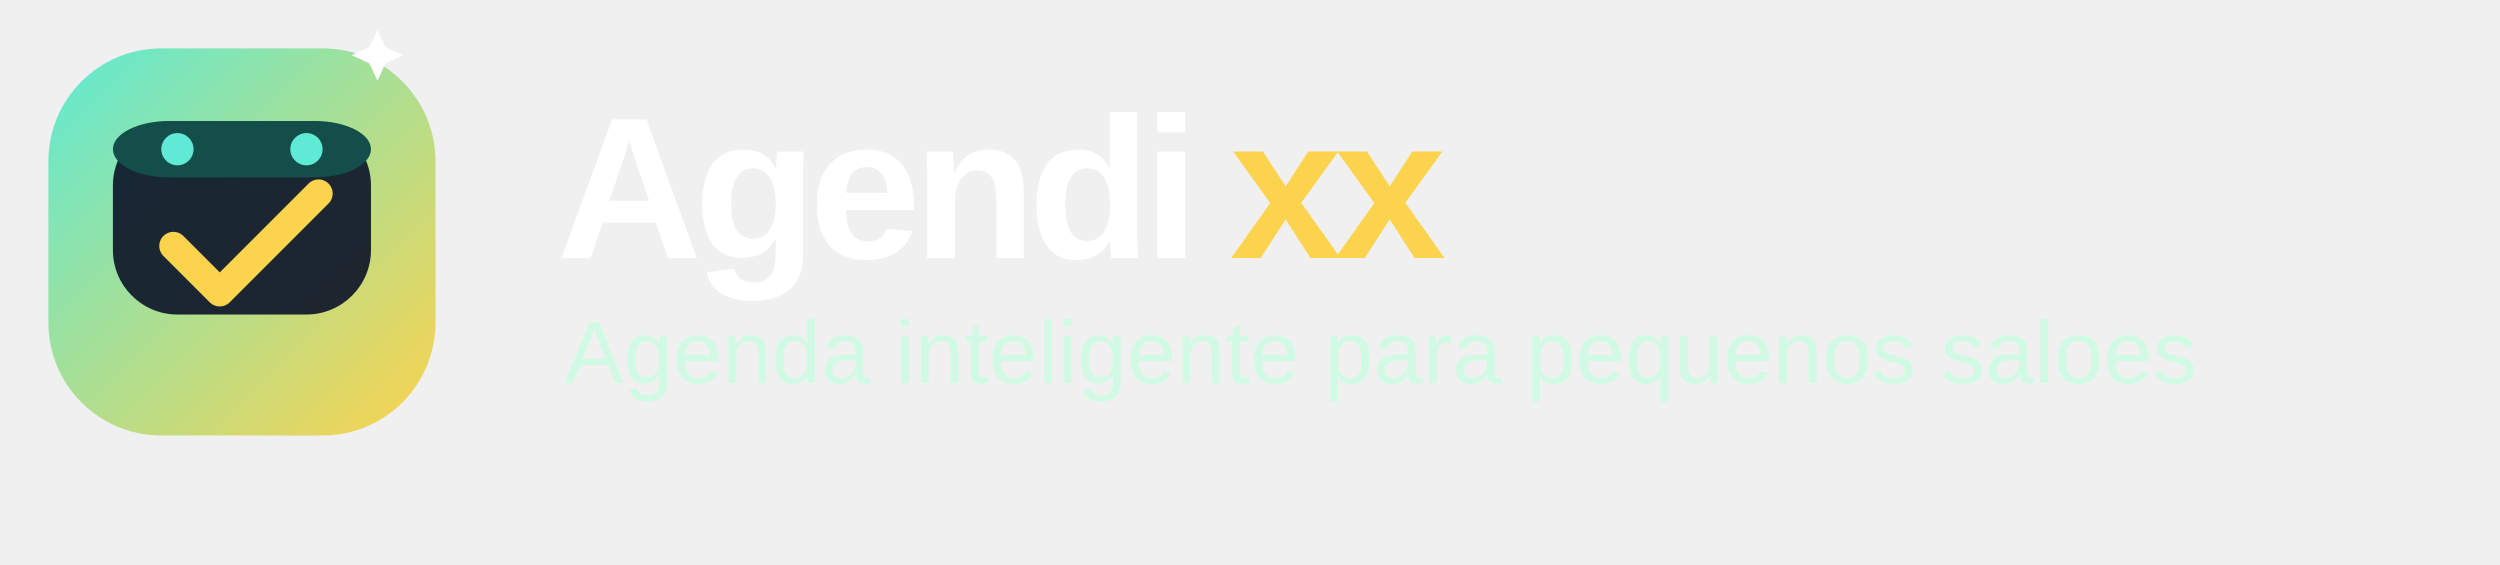
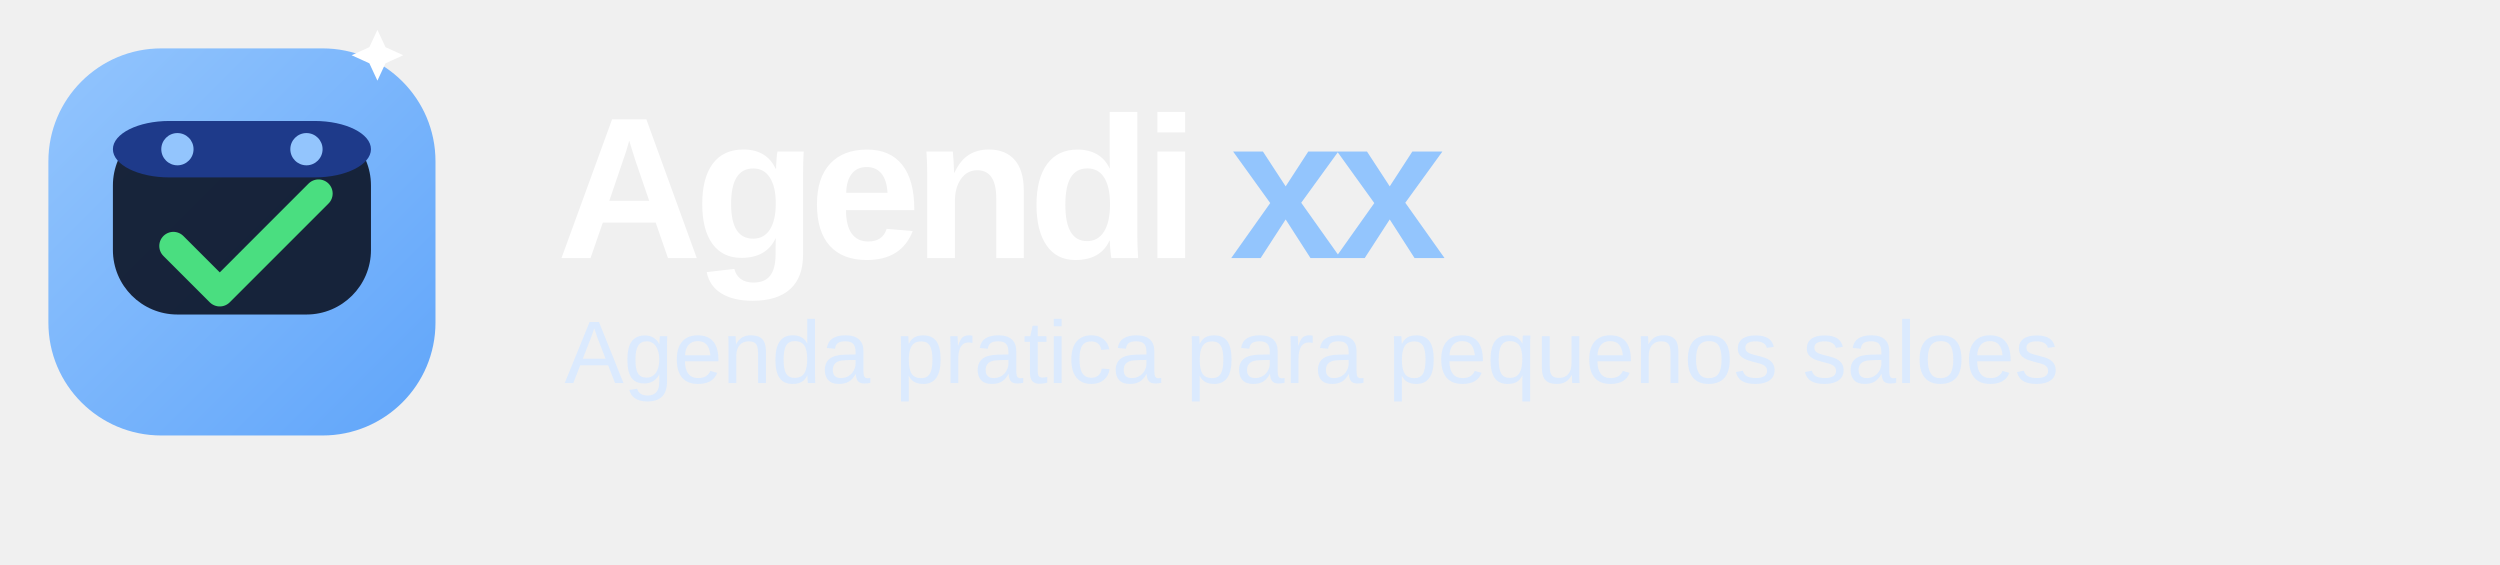
<svg xmlns="http://www.w3.org/2000/svg" width="620" height="140" viewBox="0 0 620 140" fill="none" role="img" aria-labelledby="agendixxWhiteTitle agendixxWhiteDesc">
  <defs>
    <linearGradient id="agendixxWhiteGradient" x1="12" y1="12" x2="108" y2="108" gradientUnits="userSpaceOnUse">
-       <stop offset="0%" stop-color="#5EEAD4" />
-       <stop offset="100%" stop-color="#FCD34D" />
+       <stop offset="0%" stop-color="#93C5FD" />
+       <stop offset="100%" stop-color="#60A5FA" />
    </linearGradient>
  </defs>
  <rect x="12" y="12" width="96" height="96" rx="28" fill="url(#agendixxWhiteGradient)" />
  <rect x="28" y="30" width="64" height="48" rx="16" fill="#0F172A" fill-opacity="0.92" />
-   <rect x="28" y="30" width="64" height="14" rx="14" fill="#134E4A" />
-   <circle cx="44" cy="37" r="4" fill="#5EEAD4" />
-   <circle cx="76" cy="37" r="4" fill="#5EEAD4" />
-   <path d="M43 61L54.5 72.5L79 48" stroke="#FCD34D" stroke-width="7" stroke-linecap="round" stroke-linejoin="round" />
+   <rect x="28" y="30" width="64" height="14" rx="14" fill="#1E3A8A" />
+   <circle cx="44" cy="37" r="4" fill="#93C5FD" />
+   <circle cx="76" cy="37" r="4" fill="#93C5FD" />
+   <path d="M43 61L54.5 72.5L79 48" stroke="#4ADE80" stroke-width="7" stroke-linecap="round" stroke-linejoin="round" />
  <path d="M93.6 7.4L95.6 11.7L100 13.7L95.6 15.7L93.6 20L91.6 15.7L87.2 13.7L91.6 11.7L93.6 7.4Z" fill="white" />
  <text x="138" y="64" font-family="Segoe UI, Arial, sans-serif" font-size="50" font-weight="800" letter-spacing="-0.04em" fill="white">Agendi</text>
-   <text x="305" y="64" font-family="Segoe UI, Arial, sans-serif" font-size="50" font-weight="800" letter-spacing="-0.04em" fill="#FCD34D">xx</text>
-   <text x="140" y="95" font-family="Segoe UI, Arial, sans-serif" font-size="22" font-weight="500" fill="#D1FAE5">Agenda inteligente para pequenos saloes</text>
+   <text x="305" y="64" font-family="Segoe UI, Arial, sans-serif" font-size="50" font-weight="800" letter-spacing="-0.04em" fill="#93C5FD">xx</text>
+   <text x="140" y="95" font-family="Segoe UI, Arial, sans-serif" font-size="22" font-weight="500" fill="#DBEAFE">Agenda pratica para pequenos saloes</text>
</svg>
